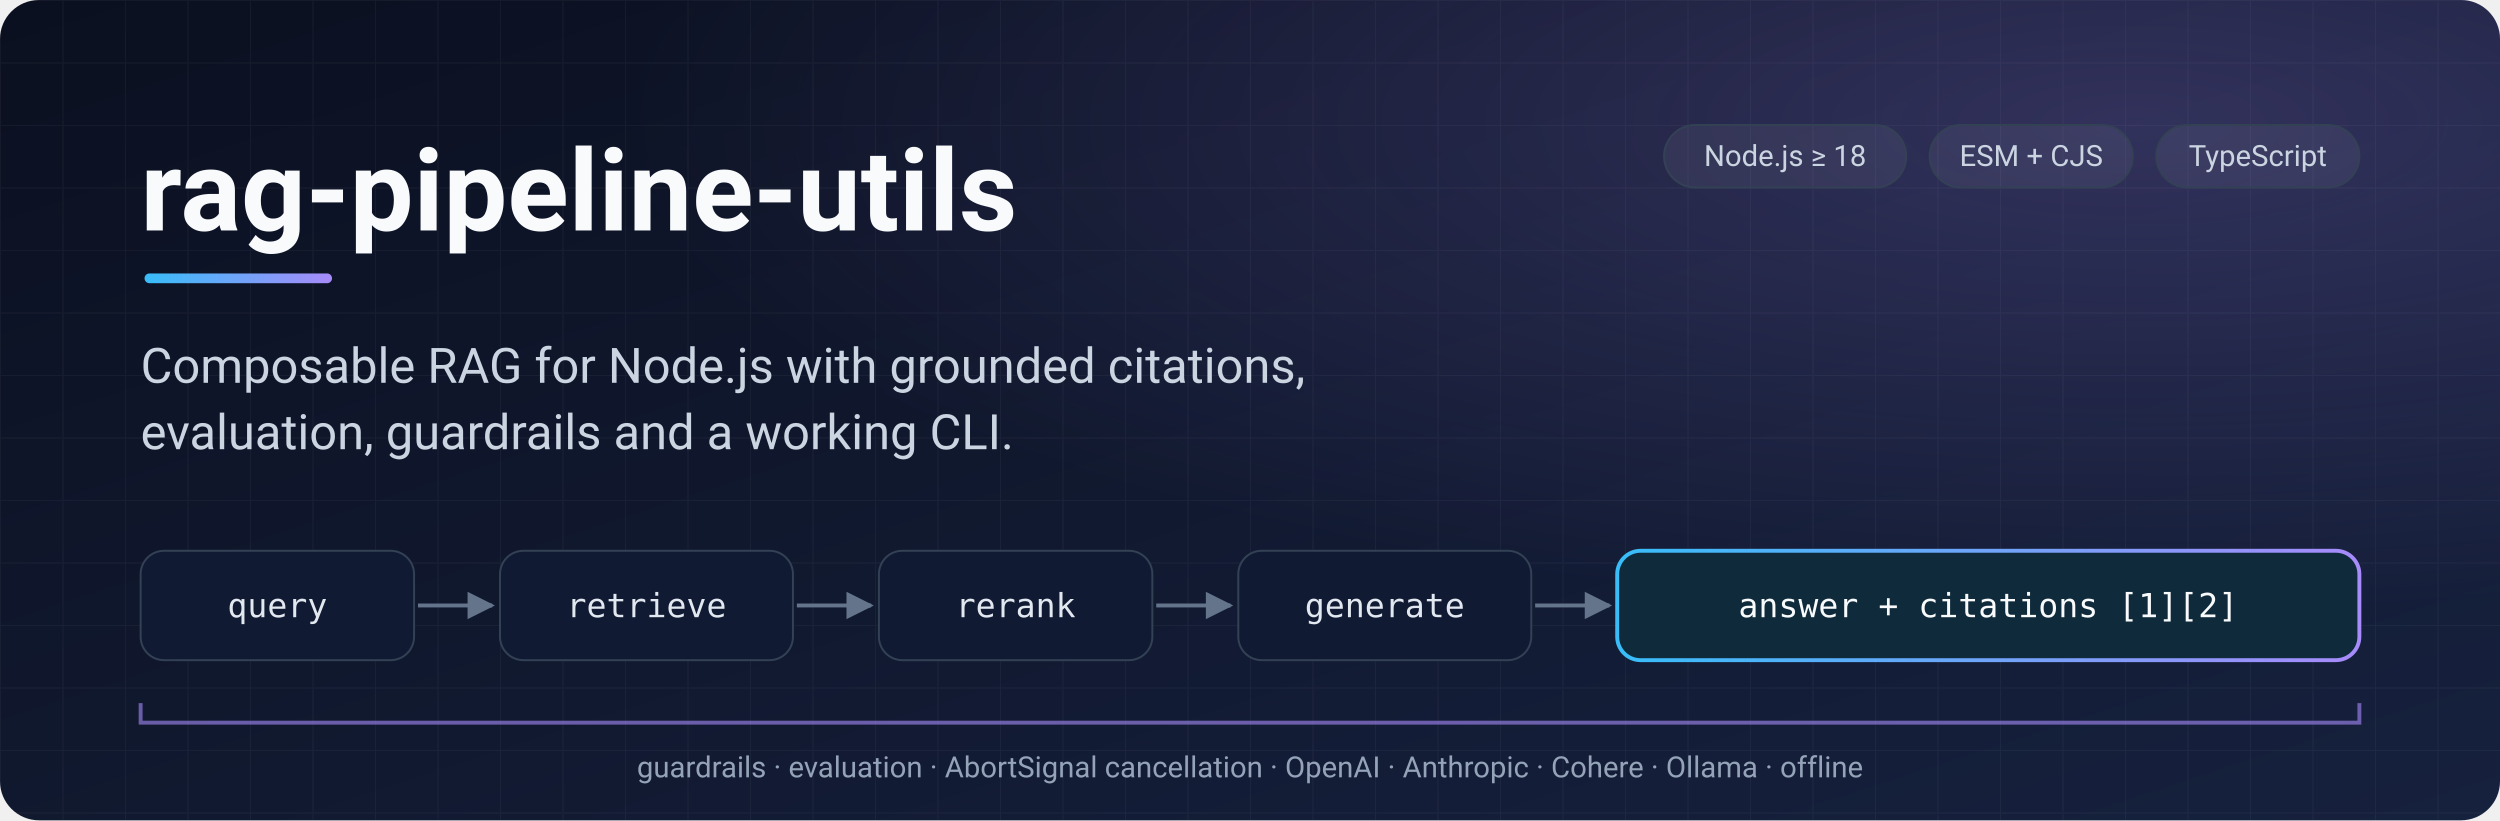
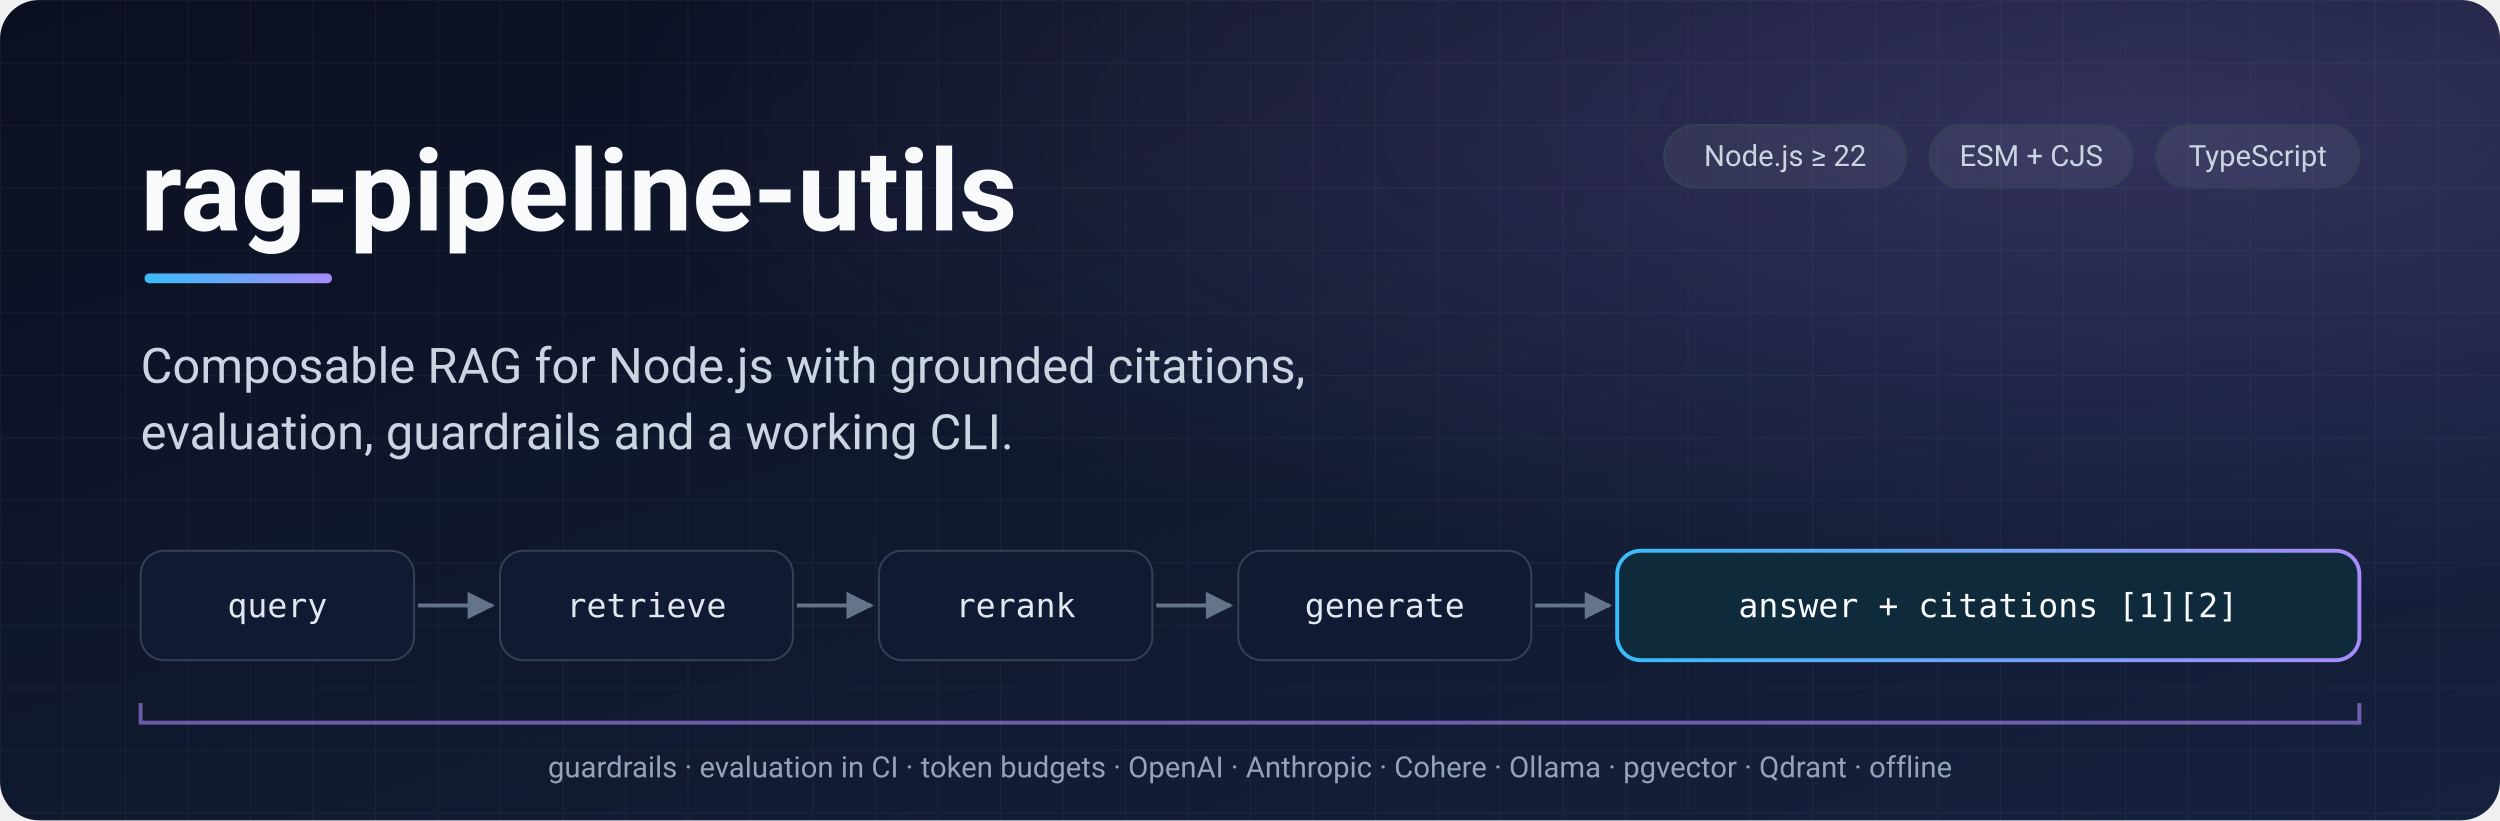
<svg xmlns="http://www.w3.org/2000/svg" width="1280" height="420" viewBox="0 0 1280 420" role="img" aria-labelledby="title desc">
  <defs>
    <linearGradient id="bg" x1="0" y1="0" x2="1" y2="1">
      <stop offset="0" stop-color="#0b1020" />
      <stop offset="1" stop-color="#16213e" />
    </linearGradient>
    <linearGradient id="accent" x1="0" y1="0" x2="1" y2="0">
      <stop offset="0" stop-color="#38bdf8" />
      <stop offset="1" stop-color="#a78bfa" />
    </linearGradient>
    <radialGradient id="glow" cx="0.85" cy="0.15" r="0.6">
      <stop offset="0" stop-color="#a78bfa" stop-opacity="0.22" />
      <stop offset="1" stop-color="#a78bfa" stop-opacity="0" />
    </radialGradient>
    <pattern id="grid" width="32" height="32" patternUnits="userSpaceOnUse">
      <path d="M32 0H0V32" fill="none" stroke="#ffffff" stroke-opacity="0.04" />
    </pattern>
    <marker id="arrow" viewBox="0 0 10 10" refX="9" refY="5" markerWidth="7" markerHeight="7" orient="auto">
      <path d="M0 0L10 5L0 10z" fill="#64748b" />
    </marker>
  </defs>
  <rect width="1280" height="420" rx="20" fill="url(#bg)" />
  <rect width="1280" height="420" rx="20" fill="url(#grid)" />
  <rect width="1280" height="420" rx="20" fill="url(#glow)" />
  <g font-family="ui-sans-serif, -apple-system, 'Segoe UI', Roboto, Helvetica, Arial, sans-serif">
    <text x="72" y="118" font-size="58" font-weight="700" fill="#f8fafc">rag-pipeline-utils</text>
    <rect x="74" y="140" width="96" height="5" rx="2.5" fill="url(#accent)" />
    <text x="72" y="196" font-size="25" fill="#cbd5e1">Composable RAG for Node.js with grounded citations,</text>
    <text x="72" y="230" font-size="25" fill="#cbd5e1">evaluation, guardrails and a working CLI.</text>
  </g>
  <g font-family="ui-sans-serif, -apple-system, 'Segoe UI', Roboto, Helvetica, Arial, sans-serif" font-size="15" text-anchor="middle">
    <rect x="852" y="64" width="124" height="32" rx="16" fill="#ffffff" fill-opacity="0.06" stroke="#334155" />
-     <text x="914" y="85" fill="#cbd5e1">Node.js ≥ 18</text>
+     <text x="914" y="85" fill="#cbd5e1">Node.js ≥ 22</text>
    <rect x="988" y="64" width="104" height="32" rx="16" fill="#ffffff" fill-opacity="0.06" stroke="#334155" />
    <text x="1040" y="85" fill="#cbd5e1">ESM + CJS</text>
    <rect x="1104" y="64" width="104" height="32" rx="16" fill="#ffffff" fill-opacity="0.06" stroke="#334155" />
    <text x="1156" y="85" fill="#cbd5e1">TypeScript</text>
  </g>
  <g font-family="ui-monospace, SFMono-Regular, Menlo, Consolas, monospace" font-size="17" text-anchor="middle">
    <g>
      <rect x="72" y="282" width="140" height="56" rx="12" fill="#111a33" stroke="#334155" />
      <text x="142" y="316" fill="#e2e8f0">query</text>
    </g>
    <line x1="214" y1="310" x2="252" y2="310" stroke="#64748b" stroke-width="2" marker-end="url(#arrow)" />
    <g>
      <rect x="256" y="282" width="150" height="56" rx="12" fill="#111a33" stroke="#334155" />
      <text x="331" y="316" fill="#e2e8f0">retrieve</text>
    </g>
    <line x1="408" y1="310" x2="446" y2="310" stroke="#64748b" stroke-width="2" marker-end="url(#arrow)" />
    <g>
      <rect x="450" y="282" width="140" height="56" rx="12" fill="#111a33" stroke="#334155" />
      <text x="520" y="316" fill="#e2e8f0">rerank</text>
    </g>
    <line x1="592" y1="310" x2="630" y2="310" stroke="#64748b" stroke-width="2" marker-end="url(#arrow)" />
    <g>
      <rect x="634" y="282" width="150" height="56" rx="12" fill="#111a33" stroke="#334155" />
      <text x="709" y="316" fill="#e2e8f0">generate</text>
    </g>
    <line x1="786" y1="310" x2="824" y2="310" stroke="#64748b" stroke-width="2" marker-end="url(#arrow)" />
    <g>
      <rect x="828" y="282" width="380" height="56" rx="12" fill="#0f2a3a" stroke="url(#accent)" stroke-width="2" />
      <text x="1018" y="316" fill="#f8fafc">answer + citations [1][2]</text>
    </g>
  </g>
  <g font-family="ui-sans-serif, -apple-system, 'Segoe UI', Roboto, Helvetica, Arial, sans-serif" font-size="15" fill="#94a3b8">
    <path d="M72 360 V370 H1208 V360" fill="none" stroke="#a78bfa" stroke-opacity="0.6" stroke-width="2" />
-     <text x="640" y="398" text-anchor="middle">guardrails · evaluation · AbortSignal cancellation · OpenAI · Anthropic · Cohere · Ollama · offline</text>
+     <text x="640" y="398" text-anchor="middle">guardrails · evaluation in CI · token budgets · OpenAI · Anthropic · Cohere · Ollama · pgvector · Qdrant · offline</text>
  </g>
</svg>
